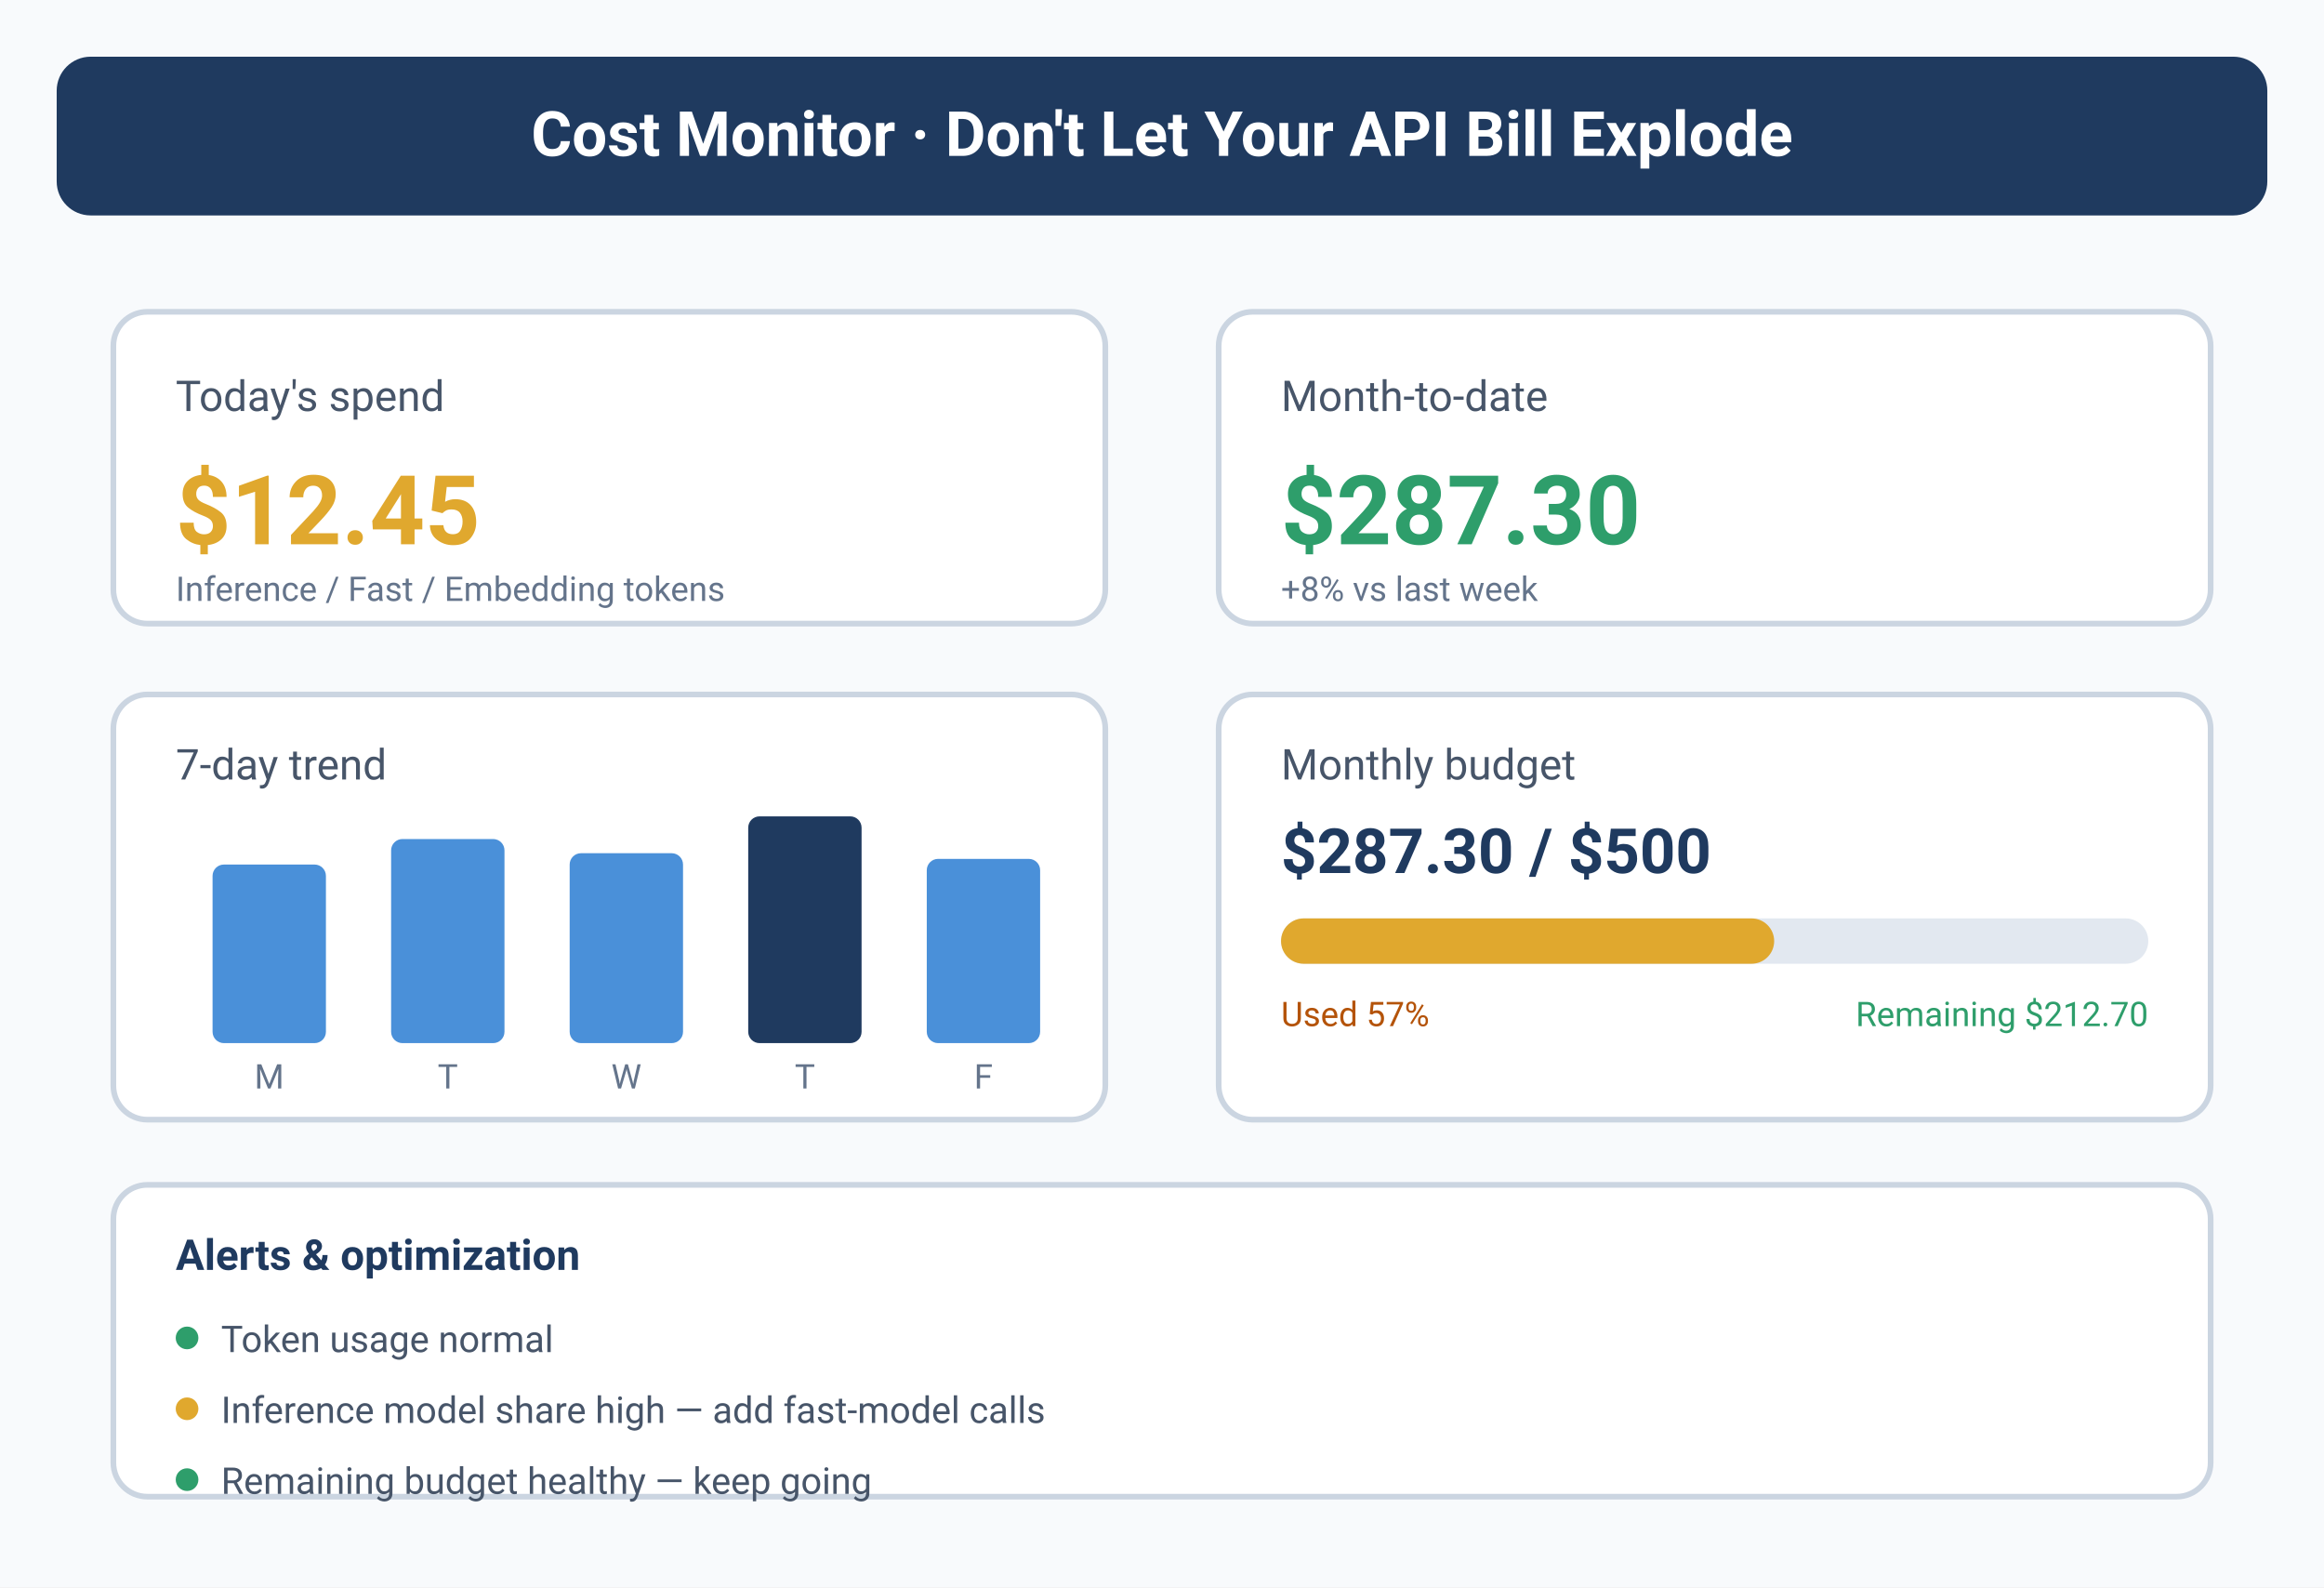
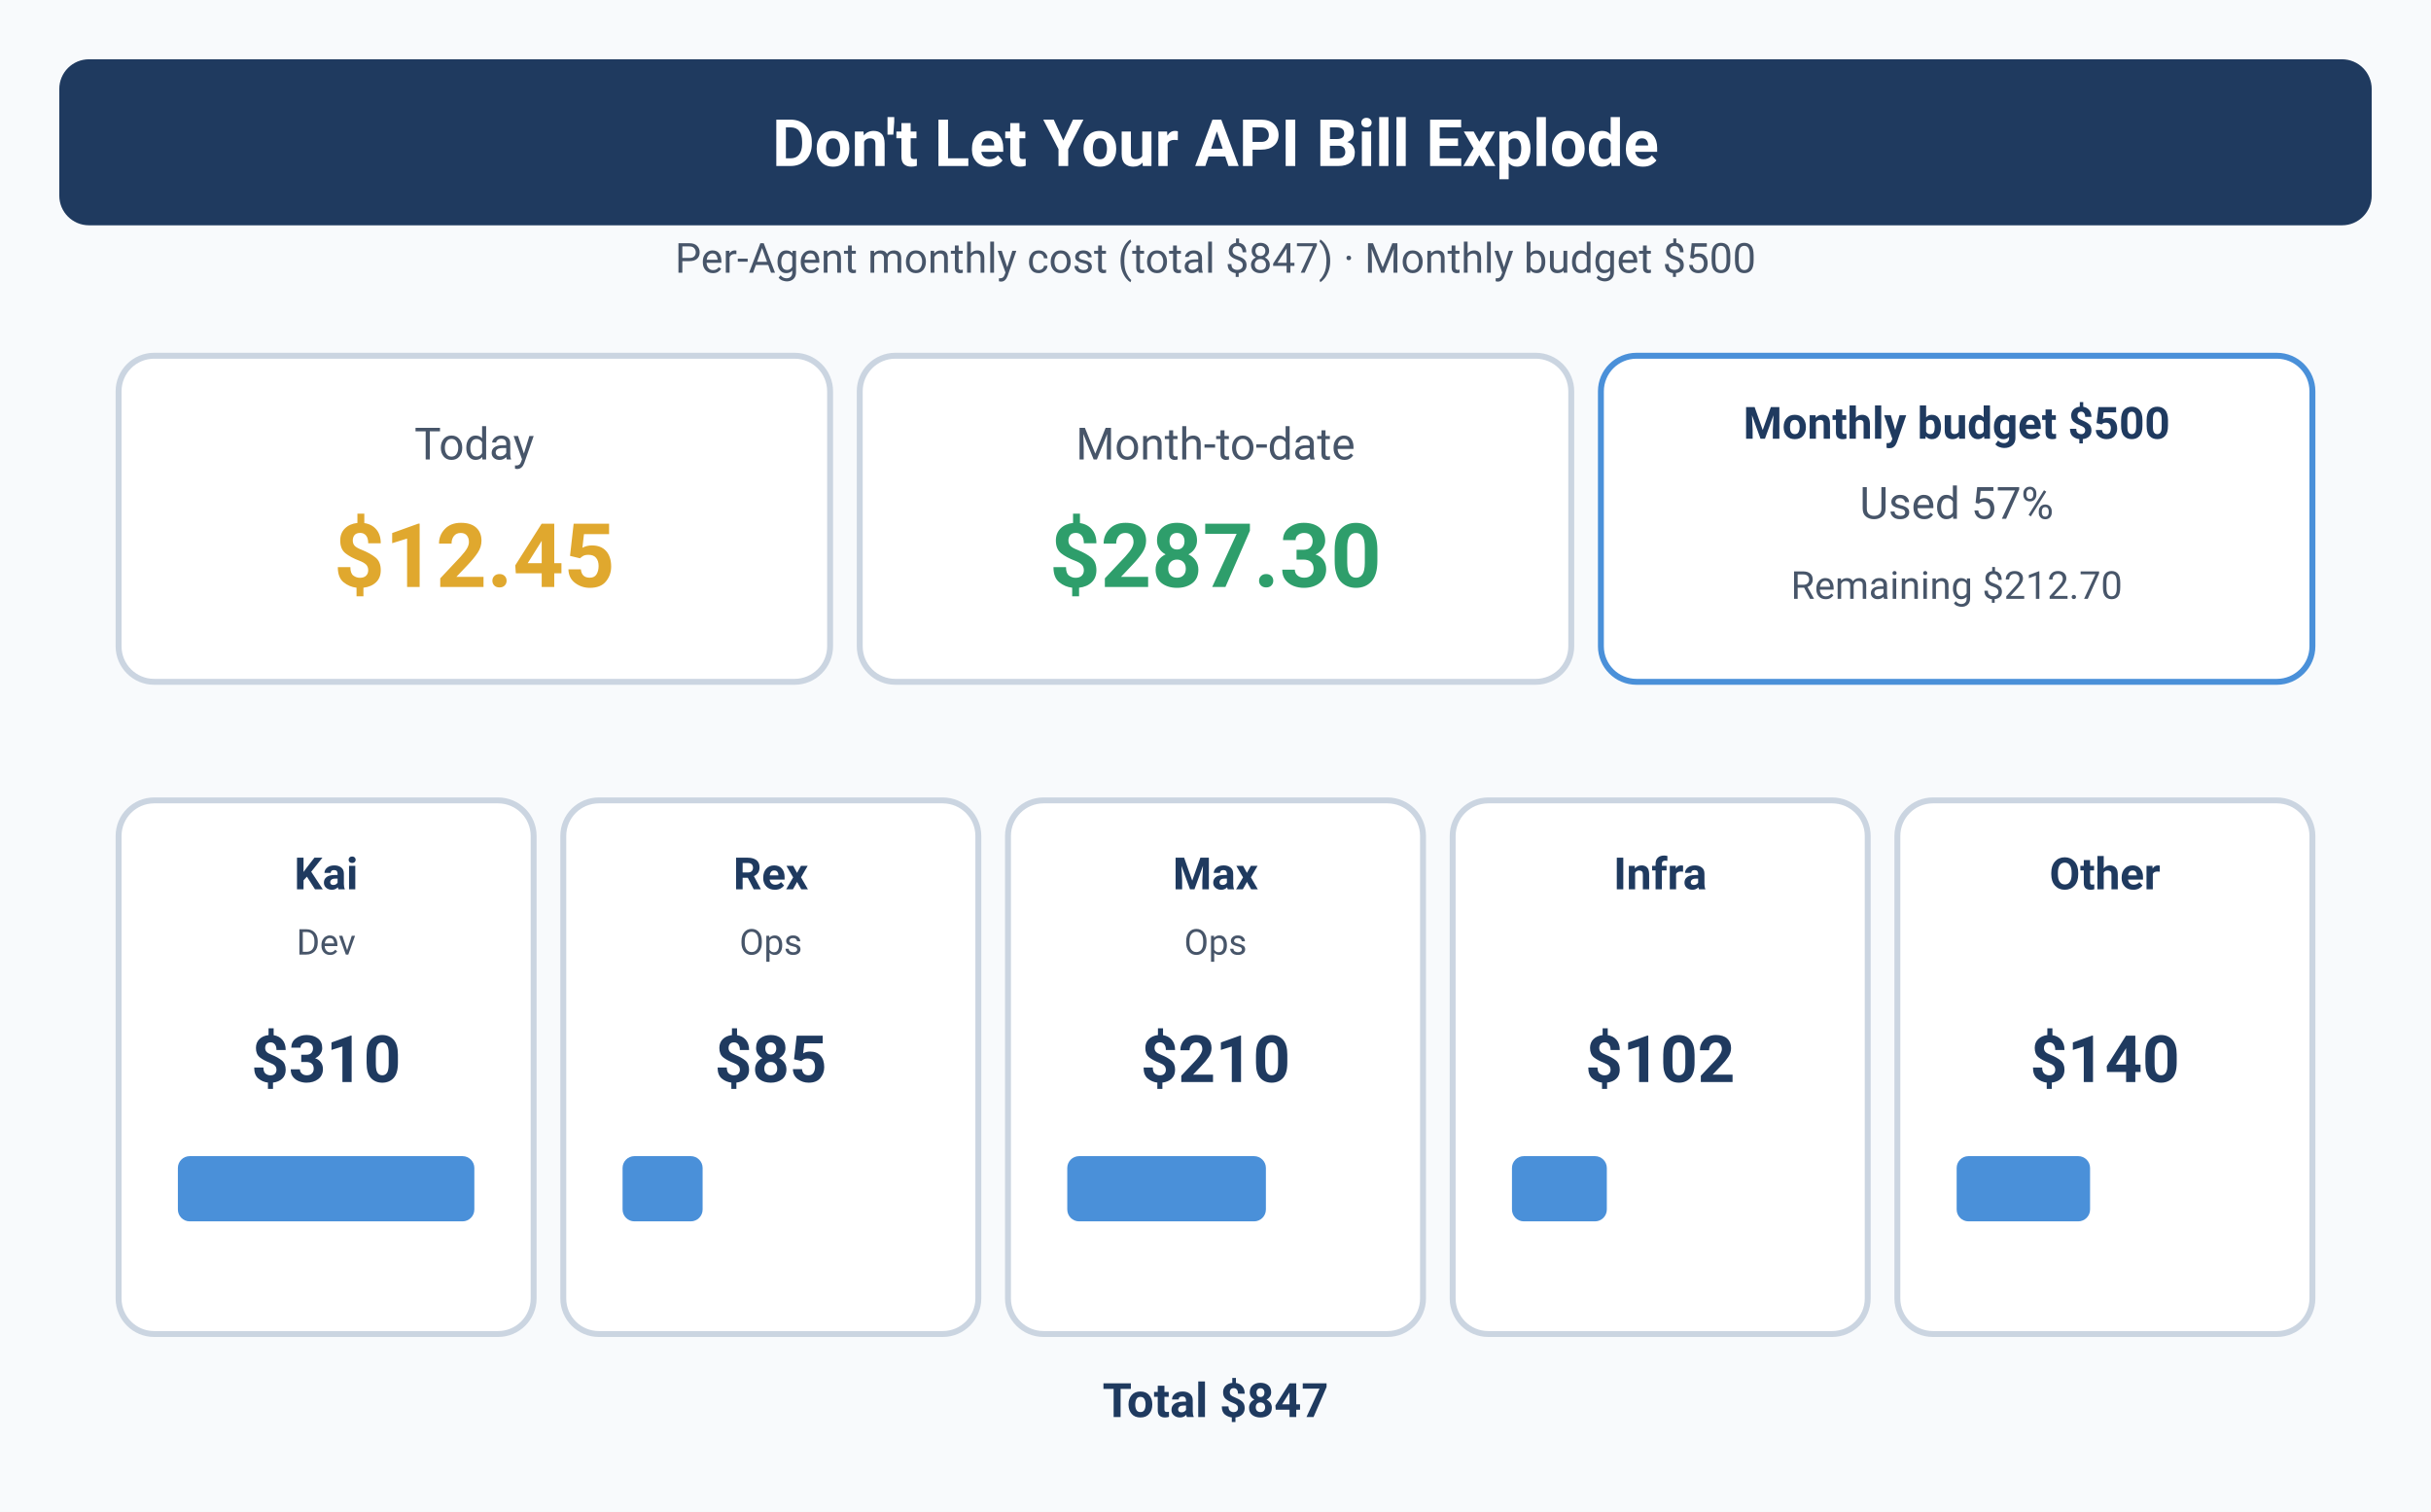
- <svg xmlns="http://www.w3.org/2000/svg" viewBox="0 0 820 560" font-family="'Segoe UI', Roboto, Helvetica, Arial, sans-serif">
-   <rect width="820" height="560" fill="#f8fafc" />
-   <rect x="20" y="20" width="780" height="56" rx="12" fill="#1f3a5f" />
-   <text x="410" y="55" fill="#ffffff" font-size="22" font-weight="700" text-anchor="middle">Cost Monitor · Don't Let Your API Bill Explode</text>
-   <rect x="40" y="110" width="350" height="110" rx="12" fill="#ffffff" stroke="#cbd5e1" stroke-width="2" />
-   <text x="62" y="145" fill="#475569" font-size="15">Today's spend</text>
-   <text x="62" y="192" fill="#e0a82e" font-size="34" font-weight="700">$12.45</text>
-   <text x="62" y="212" fill="#64748b" font-size="12">Inference / Fast / Embedding tokens</text>
-   <rect x="430" y="110" width="350" height="110" rx="12" fill="#ffffff" stroke="#cbd5e1" stroke-width="2" />
-   <text x="452" y="145" fill="#475569" font-size="15">Month-to-date</text>
-   <text x="452" y="192" fill="#2e9e6b" font-size="34" font-weight="700">$287.30</text>
-   <text x="452" y="212" fill="#64748b" font-size="12">+8% vs last week</text>
-   <rect x="40" y="245" width="350" height="150" rx="12" fill="#ffffff" stroke="#cbd5e1" stroke-width="2" />
-   <text x="62" y="275" fill="#475569" font-size="15">7-day trend</text>
-   <rect x="75" y="305" width="40" height="63" rx="4" fill="#4a90d9" />
-   <rect x="138" y="296" width="40" height="72" rx="4" fill="#4a90d9" />
-   <rect x="201" y="301" width="40" height="67" rx="4" fill="#4a90d9" />
-   <rect x="264" y="288" width="40" height="80" rx="4" fill="#1f3a5f" />
-   <rect x="327" y="303" width="40" height="65" rx="4" fill="#4a90d9" />
-   <text x="95" y="384" fill="#64748b" font-size="12" text-anchor="middle">M</text>
-   <text x="158" y="384" fill="#64748b" font-size="12" text-anchor="middle">T</text>
-   <text x="221" y="384" fill="#64748b" font-size="12" text-anchor="middle">W</text>
-   <text x="284" y="384" fill="#64748b" font-size="12" text-anchor="middle">T</text>
-   <text x="347" y="384" fill="#64748b" font-size="12" text-anchor="middle">F</text>
-   <rect x="430" y="245" width="350" height="150" rx="12" fill="#ffffff" stroke="#cbd5e1" stroke-width="2" />
-   <text x="452" y="275" fill="#475569" font-size="15">Monthly budget</text>
-   <text x="452" y="308" fill="#1f3a5f" font-size="22" font-weight="700">$287.30 / $500</text>
-   <rect x="452" y="324" width="306" height="16" rx="8" fill="#e2e8f0" />
-   <rect x="452" y="324" width="174" height="16" rx="8" fill="#e0a82e" />
-   <text x="452" y="362" fill="#b45309" font-size="12">Used 57%</text>
-   <text x="758" y="362" fill="#2e9e6b" font-size="12" text-anchor="end">Remaining $212.70</text>
-   <rect x="40" y="418" width="740" height="110" rx="12" fill="#ffffff" stroke="#cbd5e1" stroke-width="2" />
-   <text x="62" y="448" fill="#1f3a5f" font-size="15" font-weight="700">Alerts &amp; optimization</text>
-   <circle cx="66" cy="472" r="4" fill="#2e9e6b" />
-   <text x="78" y="477" fill="#475569" font-size="13">Token usage normal</text>
-   <circle cx="66" cy="497" r="4" fill="#e0a82e" />
-   <text x="78" y="502" fill="#475569" font-size="13">Inference model share high — add fast-model calls</text>
-   <circle cx="66" cy="522" r="4" fill="#2e9e6b" />
-   <text x="78" y="527" fill="#475569" font-size="13">Remaining budget healthy — keep going</text>
+ <svg xmlns="http://www.w3.org/2000/svg" viewBox="0 0 820 510" font-family="'Segoe UI', Roboto, Helvetica, Arial, sans-serif">
+   <rect width="820" height="510" fill="#f8fafc" />
+   <rect x="20" y="20" width="780" height="56" rx="10" fill="#1f3a5f" />
+   <text x="410" y="56" fill="#ffffff" font-size="22" font-weight="700" text-anchor="middle">Don't Let Your API Bill Explode</text>
+   <text x="410" y="92" fill="#475569" font-size="14" text-anchor="middle">Per-Agent monthly cost (total $847) · Monthly budget $500</text>
+   <rect x="40" y="120" width="240" height="110" rx="12" fill="#ffffff" stroke="#cbd5e1" stroke-width="2" />
+   <text x="160" y="155" fill="#475569" font-size="15" font-weight="normal" text-anchor="middle">Today</text>
+   <text x="160" y="198" fill="#e0a82e" font-size="30" font-weight="700" text-anchor="middle">$12.45</text>
+   <rect x="290" y="120" width="240" height="110" rx="12" fill="#ffffff" stroke="#cbd5e1" stroke-width="2" />
+   <text x="410" y="155" fill="#475569" font-size="15" font-weight="normal" text-anchor="middle">Month-to-date</text>
+   <text x="410" y="198" fill="#2e9e6b" font-size="30" font-weight="700" text-anchor="middle">$287.30</text>
+   <rect x="540" y="120" width="240" height="110" rx="12" fill="#ffffff" stroke="#4a90d9" stroke-width="2" />
+   <text x="660" y="148" fill="#1f3a5f" font-size="15" font-weight="700" text-anchor="middle">Monthly budget $500</text>
+   <text x="660" y="175" fill="#475569" font-size="15" font-weight="normal" text-anchor="middle">Used 57%</text>
+   <text x="660" y="202" fill="#475569" font-size="13" font-weight="normal" text-anchor="middle">Remaining $212.70</text>
+   <rect x="40" y="270" width="140" height="180" rx="12" fill="#ffffff" stroke="#cbd5e1" stroke-width="2" />
+   <text x="110" y="300" fill="#1f3a5f" font-size="15" font-weight="700" text-anchor="middle">Kai</text>
+   <text x="110" y="322" fill="#475569" font-size="12" font-weight="normal" text-anchor="middle">Dev</text>
+   <text x="110" y="365" fill="#1f3a5f" font-size="22" font-weight="700" text-anchor="middle">$310</text>
+   <rect x="60" y="390" width="100" height="22" rx="4" fill="#4a90d9" />
+   <rect x="190" y="270" width="140" height="180" rx="12" fill="#ffffff" stroke="#cbd5e1" stroke-width="2" />
+   <text x="260" y="300" fill="#1f3a5f" font-size="15" font-weight="700" text-anchor="middle">Rex</text>
+   <text x="260" y="322" fill="#475569" font-size="12" font-weight="normal" text-anchor="middle">Ops</text>
+   <text x="260" y="365" fill="#1f3a5f" font-size="22" font-weight="700" text-anchor="middle">$85</text>
+   <rect x="210" y="390" width="27" height="22" rx="4" fill="#4a90d9" />
+   <rect x="340" y="270" width="140" height="180" rx="12" fill="#ffffff" stroke="#cbd5e1" stroke-width="2" />
+   <text x="410" y="300" fill="#1f3a5f" font-size="15" font-weight="700" text-anchor="middle">Max</text>
+   <text x="410" y="322" fill="#475569" font-size="12" font-weight="normal" text-anchor="middle">Ops</text>
+   <text x="410" y="365" fill="#1f3a5f" font-size="22" font-weight="700" text-anchor="middle">$210</text>
+   <rect x="360" y="390" width="67" height="22" rx="4" fill="#4a90d9" />
+   <rect x="490" y="270" width="140" height="180" rx="12" fill="#ffffff" stroke="#cbd5e1" stroke-width="2" />
+   <text x="560" y="300" fill="#1f3a5f" font-size="15" font-weight="700" text-anchor="middle">Infra</text>
+   <text x="560" y="365" fill="#1f3a5f" font-size="22" font-weight="700" text-anchor="middle">$102</text>
+   <rect x="510" y="390" width="32" height="22" rx="4" fill="#4a90d9" />
+   <rect x="640" y="270" width="140" height="180" rx="12" fill="#ffffff" stroke="#cbd5e1" stroke-width="2" />
+   <text x="710" y="300" fill="#1f3a5f" font-size="15" font-weight="700" text-anchor="middle">Other</text>
+   <text x="710" y="365" fill="#1f3a5f" font-size="22" font-weight="700" text-anchor="middle">$140</text>
+   <rect x="660" y="390" width="45" height="22" rx="4" fill="#4a90d9" />
+   <text x="410" y="478" fill="#1f3a5f" font-size="16" font-weight="700" text-anchor="middle">Total $847</text>
</svg>
